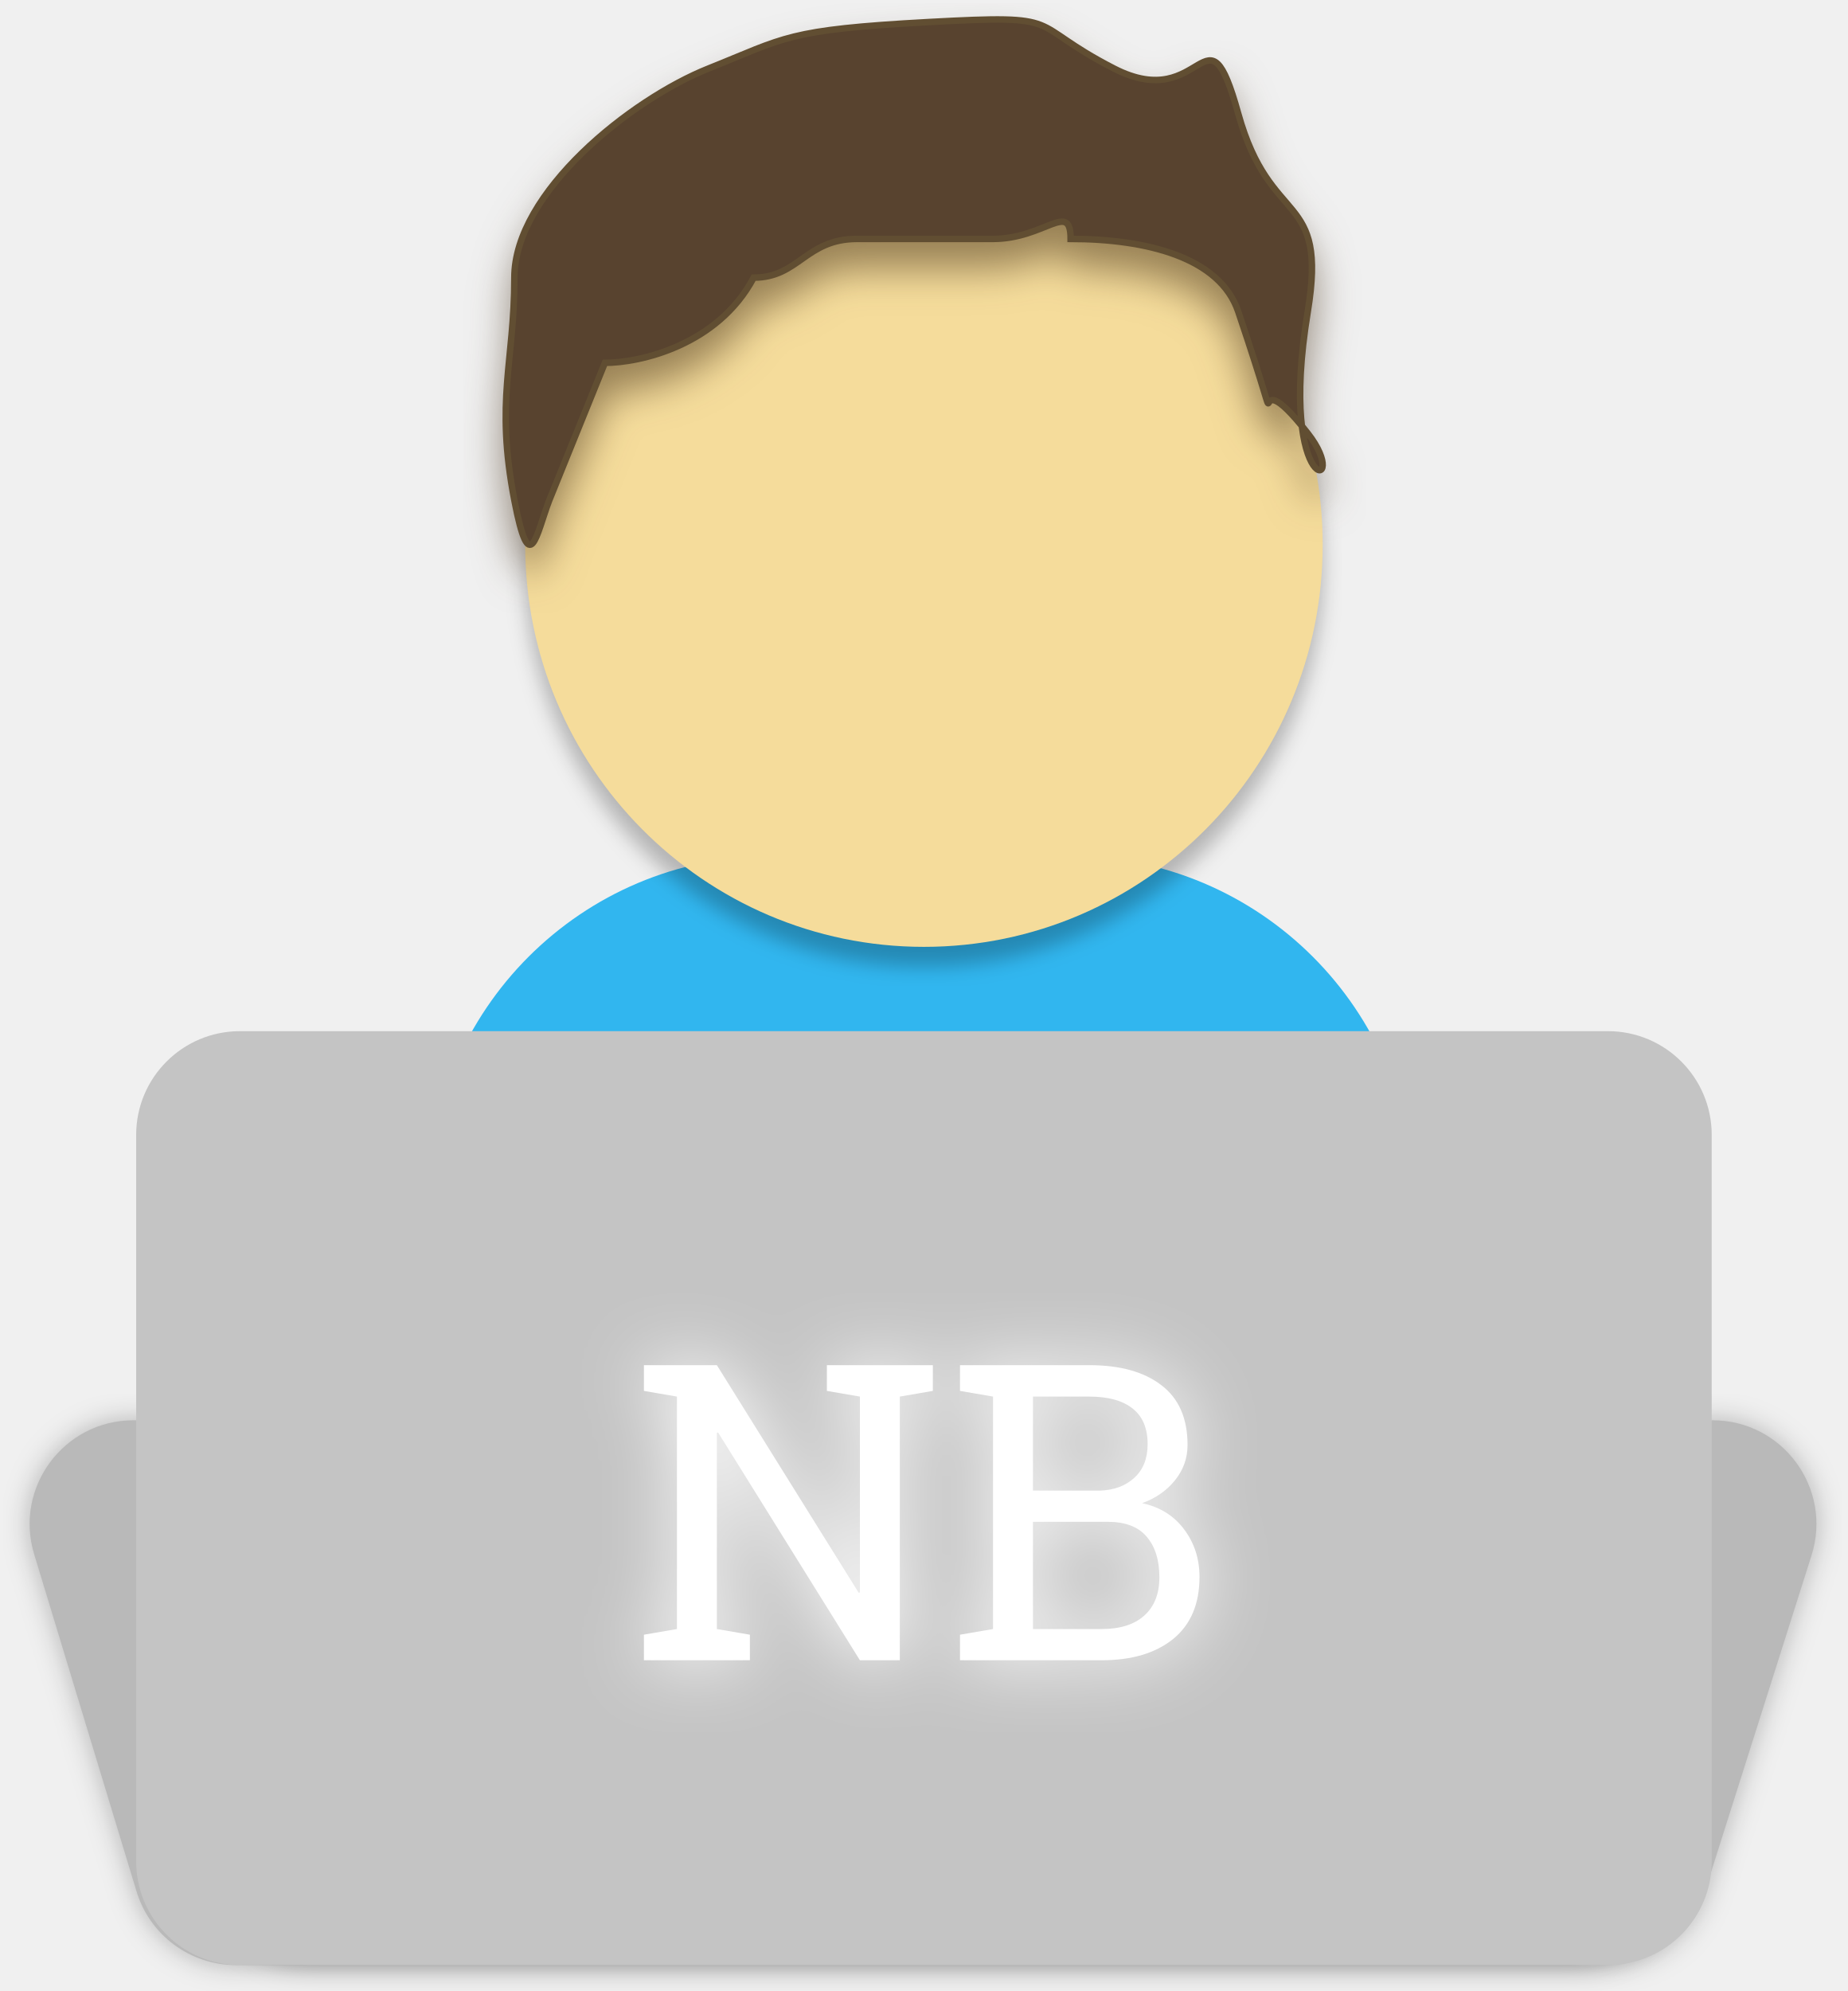
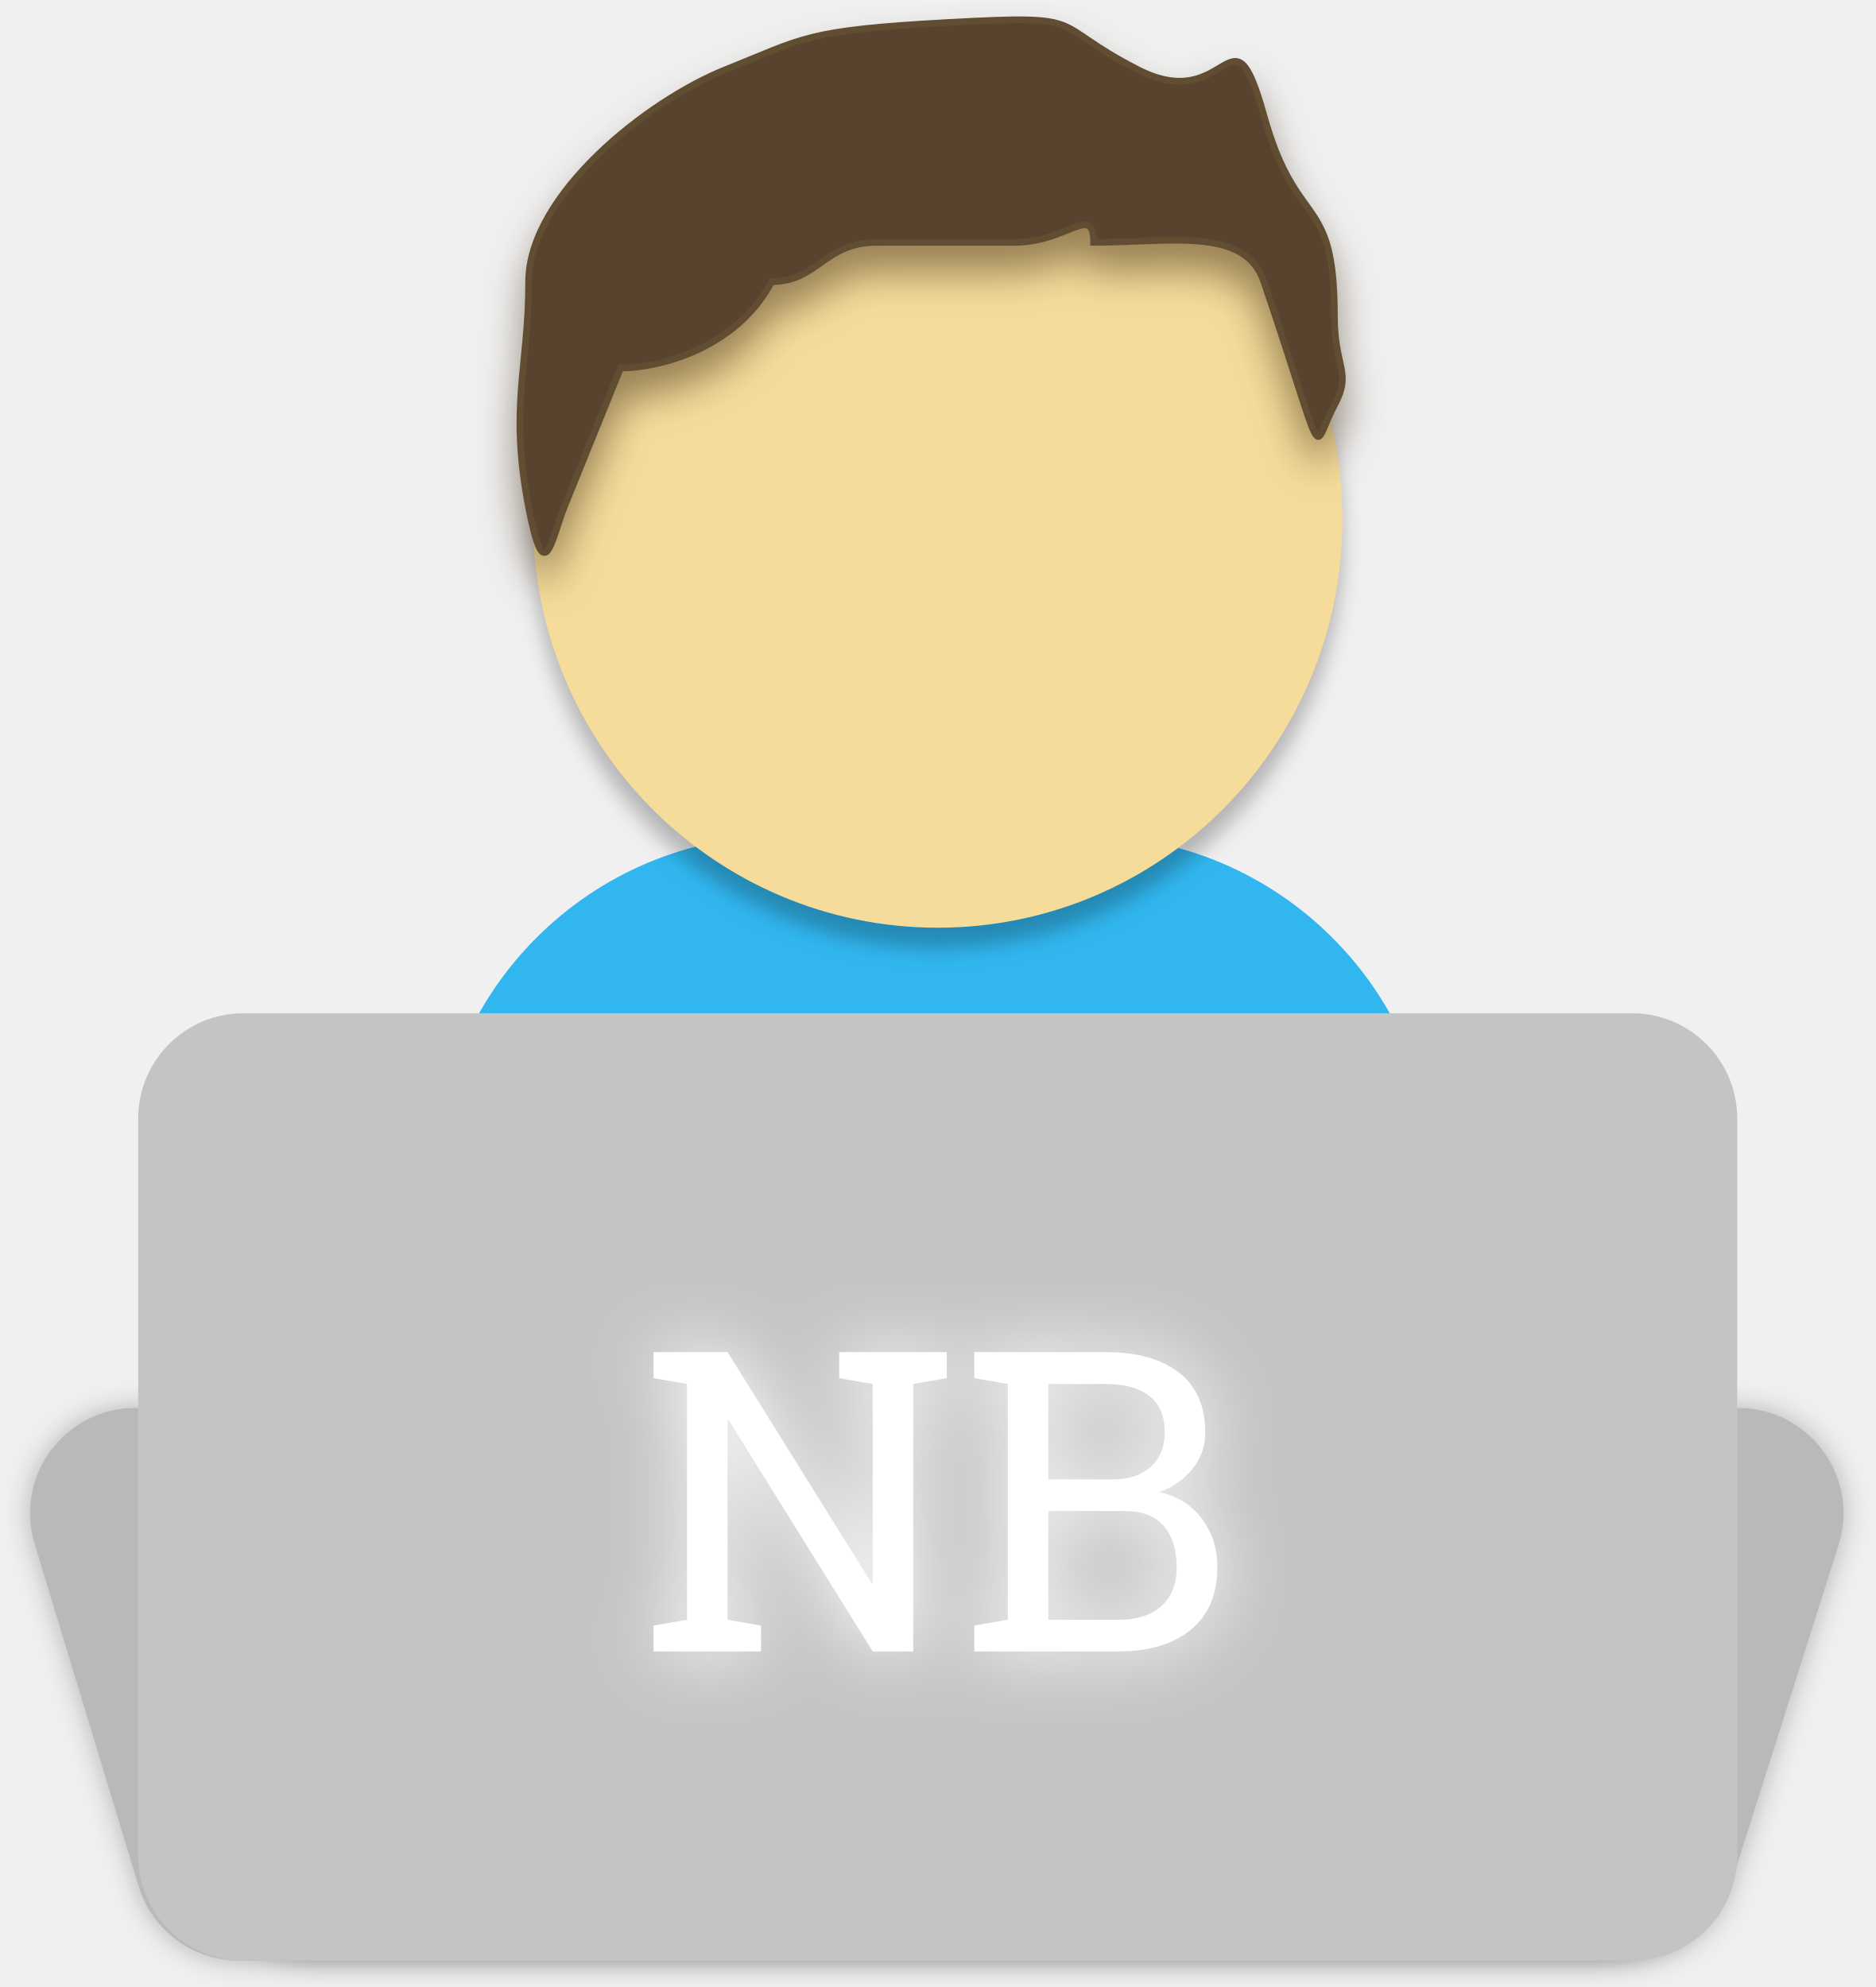
- <svg xmlns="http://www.w3.org/2000/svg" width="285" height="307" viewBox="0 0 285 307" fill="none">
-   <rect x="66" y="132" width="152" height="129" rx="53" fill="#31B6EF" />
+ <svg xmlns="http://www.w3.org/2000/svg" width="285" height="302" viewBox="0 0 285 302" fill="none">
+   <rect x="66" y="127" width="152" height="129" rx="53" fill="#31B6EF" />
  <g filter="url(#filter0_d)">
-     <ellipse cx="142.5" cy="84" rx="61.5" ry="62" fill="#F5DC9B" />
+     <ellipse cx="142.5" cy="79" rx="61.5" ry="62" fill="#F5DC9B" />
  </g>
  <g filter="url(#filter1_d)">
-     <path d="M5.271 239.649C2.15 229.372 9.84 219 20.58 219H226.628C233.674 219 239.891 223.609 241.938 230.351L257.729 282.351C260.85 292.628 253.16 303 242.42 303H36.372C29.326 303 23.109 298.391 21.062 291.649L5.271 239.649Z" fill="#B9B9B9" />
+     <path d="M5.271 234.649C2.15 224.372 9.84 214 20.58 214H226.628C233.674 214 239.891 218.609 241.938 225.351L257.729 277.351C260.85 287.628 253.16 298 242.42 298H36.372C29.326 298 23.109 293.391 21.062 286.649L5.271 234.649Z" fill="#B9B9B9" />
  </g>
  <g filter="url(#filter2_d)">
-     <path d="M279.389 239.838C282.662 229.522 274.961 219 264.138 219H64.36C57.387 219 51.217 223.515 49.109 230.162L32.611 282.162C29.338 292.478 37.039 303 47.862 303H247.64C254.613 303 260.783 298.485 262.891 291.838L279.389 239.838Z" fill="#B9B9B9" />
+     <path d="M279.389 234.838C282.662 224.522 274.961 214 264.138 214H64.36C57.387 214 51.217 218.515 49.109 225.162L32.611 277.162C29.338 287.478 37.039 298 47.862 298H247.64C254.613 298 260.783 293.485 262.891 286.838L279.389 234.838Z" fill="#B9B9B9" />
  </g>
-   <rect x="21" y="159" width="243" height="144" rx="16" fill="#C4C4C4" />
+   <rect x="21" y="154" width="243" height="144" rx="16" fill="#C4C4C4" />
  <g filter="url(#filter3_d)">
-     <path d="M143.875 210.5V214.469L138.781 215.344V256H132.625L110.75 220.875L110.562 220.938V251.188L115.656 252.062V256H99.312V252.062L104.406 251.188V215.344L99.312 214.469V210.5H104.406H110.562L132.438 245.594L132.625 245.531V215.344L127.531 214.469V210.5H138.781H143.875ZM168 210.5C172.75 210.5 176.458 211.531 179.125 213.594C181.812 215.635 183.156 218.708 183.156 222.812C183.156 224.833 182.51 226.646 181.219 228.25C179.948 229.833 178.26 231.01 176.156 231.781C178.885 232.365 181.042 233.708 182.625 235.812C184.208 237.917 185 240.365 185 243.156C185 247.323 183.646 250.51 180.938 252.719C178.229 254.906 174.562 256 169.938 256H148.062V252.062L153.156 251.188V215.344L148.062 214.469V210.5H153.156H168ZM159.312 234.656V251.188H169.938C172.75 251.188 174.927 250.5 176.469 249.125C178.031 247.729 178.812 245.76 178.812 243.219C178.812 240.552 178.156 238.458 176.844 236.938C175.552 235.417 173.562 234.656 170.875 234.656H159.312ZM159.312 229.844H169.594C171.802 229.781 173.583 229.125 174.938 227.875C176.312 226.625 177 224.896 177 222.688C177 220.229 176.229 218.396 174.688 217.188C173.146 215.958 170.917 215.344 168 215.344H159.312V229.844Z" fill="white" />
+     <path d="M143.875 205.5V209.469L138.781 210.344V251H132.625L110.75 215.875L110.562 215.938V246.188L115.656 247.062V251H99.312V247.062L104.406 246.188V210.344L99.312 209.469V205.5H104.406H110.562L132.438 240.594L132.625 240.531V210.344L127.531 209.469V205.5H138.781H143.875ZM168 205.5C172.75 205.5 176.458 206.531 179.125 208.594C181.812 210.635 183.156 213.708 183.156 217.812C183.156 219.833 182.51 221.646 181.219 223.25C179.948 224.833 178.26 226.01 176.156 226.781C178.885 227.365 181.042 228.708 182.625 230.812C184.208 232.917 185 235.365 185 238.156C185 242.323 183.646 245.51 180.938 247.719C178.229 249.906 174.562 251 169.938 251H148.062V247.062L153.156 246.188V210.344L148.062 209.469V205.5H153.156H168ZM159.312 229.656V246.188H169.938C172.75 246.188 174.927 245.5 176.469 244.125C178.031 242.729 178.812 240.76 178.812 238.219C178.812 235.552 178.156 233.458 176.844 231.938C175.552 230.417 173.562 229.656 170.875 229.656H159.312ZM159.312 224.844H169.594C171.802 224.781 173.583 224.125 174.938 222.875C176.312 221.625 177 219.896 177 217.688C177 215.229 176.229 213.396 174.688 212.188C173.146 210.958 170.917 210.344 168 210.344H159.312V224.844Z" fill="white" />
  </g>
  <g filter="url(#filter4_d)">
-     <path d="M93.297 55.947L84.712 77.143C82.717 82.317 81.725 89.562 79.33 77.143C76.337 61.618 79.33 55.947 79.33 42.811C79.33 29.675 97.287 15.345 109.259 10.569C121.231 5.792 121.231 4.598 143.178 3.403C165.126 2.209 157.858 3.403 171.825 10.569C185.791 17.733 185.984 -0.399 190.973 17.513C195.961 35.426 204.806 29.186 201.698 48.049C200.373 56.089 200.318 61.806 200.785 65.68C201.072 66.03 201.376 66.409 201.698 66.819C206.799 73.33 202.007 75.824 200.785 65.68C191.489 54.359 199.593 73.533 190.973 48.049C188.136 39.663 176.81 36.84 165.123 36.84C165.123 30.869 161.136 36.84 153.155 36.84H132.204C124.223 36.84 123.226 42.811 116.242 42.811C110.656 53.32 98.618 55.947 93.297 55.947Z" fill="#58432F" />
-     <path d="M93.297 55.947L84.712 77.143C82.717 82.317 81.725 89.562 79.33 77.143C76.337 61.618 79.33 55.947 79.33 42.811C79.33 29.675 97.287 15.345 109.259 10.569C121.231 5.792 121.231 4.598 143.178 3.403C165.126 2.209 157.858 3.403 171.825 10.569C185.791 17.733 185.984 -0.399 190.973 17.513C195.961 35.426 204.806 29.186 201.698 48.049C196.903 77.143 208.748 75.816 201.698 66.819C190.973 53.132 199.859 74.321 190.973 48.049C188.136 39.663 176.81 36.84 165.123 36.84C165.123 30.869 161.136 36.84 153.155 36.84C143.178 36.84 140.185 36.84 132.204 36.84C124.223 36.84 123.226 42.811 116.242 42.811C110.656 53.32 98.618 55.947 93.297 55.947Z" stroke="#614E32" />
+     <path d="M85.718 77.143L94.309 55.947C99.634 55.947 111.681 53.32 117.272 42.811C124.261 42.811 125.259 36.84 133.246 36.84H154.213C162.2 36.84 166.19 30.869 166.19 36.84C177.886 36.84 189.221 34.426 192.06 42.811C201.909 71.905 199.093 68.5 202.794 61.582C205.508 56.507 202.794 55.947 202.794 48.049C202.794 28.931 197.052 35.426 192.06 17.513C187.068 -0.399 186.875 17.733 172.897 10.569C158.92 3.403 166.194 2.209 144.229 3.403C122.264 4.598 122.264 5.792 110.283 10.569C98.302 15.345 80.331 29.675 80.331 42.811C80.331 55.947 77.336 61.618 80.331 77.143C82.727 89.562 83.721 82.317 85.718 77.143Z" fill="#58432F" />
+     <path d="M85.718 77.143L94.309 55.947C99.634 55.947 111.681 53.32 117.272 42.811C124.261 42.811 125.259 36.84 133.246 36.84H154.213C162.2 36.84 166.19 30.869 166.19 36.84C177.886 36.84 189.221 34.426 192.06 42.811C201.909 71.905 199.093 68.5 202.794 61.582C205.508 56.507 202.794 55.947 202.794 48.049C202.794 28.931 197.052 35.426 192.06 17.513C187.068 -0.399 186.875 17.733 172.897 10.569C158.92 3.403 166.194 2.209 144.229 3.403C122.264 4.598 122.264 5.792 110.283 10.569C98.302 15.345 80.331 29.675 80.331 42.811C80.331 55.947 77.336 61.618 80.331 77.143C82.727 89.562 83.721 82.317 85.718 77.143Z" stroke="#614E32" />
  </g>
  <defs>
-     <filter id="filter0_d" x="78" y="22" width="129" height="130" filterUnits="userSpaceOnUse" color-interpolation-filters="sRGB">
+     <filter id="filter0_d" x="78" y="17" width="129" height="130" filterUnits="userSpaceOnUse" color-interpolation-filters="sRGB">
      <feFlood flood-opacity="0" result="BackgroundImageFix" />
      <feColorMatrix in="SourceAlpha" type="matrix" values="0 0 0 0 0 0 0 0 0 0 0 0 0 0 0 0 0 0 127 0" />
      <feOffset dy="3" />
      <feGaussianBlur stdDeviation="1.5" />
      <feColorMatrix type="matrix" values="0 0 0 0 0 0 0 0 0 0 0 0 0 0 0 0 0 0 0.25 0" />
      <feBlend mode="normal" in2="BackgroundImageFix" result="effect1_dropShadow" />
      <feBlend mode="normal" in="SourceGraphic" in2="effect1_dropShadow" result="shape" />
    </filter>
-     <filter id="filter1_d" x="0.57" y="215" width="261.861" height="92" filterUnits="userSpaceOnUse" color-interpolation-filters="sRGB">
+     <filter id="filter1_d" x="0.57" y="210" width="261.861" height="92" filterUnits="userSpaceOnUse" color-interpolation-filters="sRGB">
      <feFlood flood-opacity="0" result="BackgroundImageFix" />
      <feColorMatrix in="SourceAlpha" type="matrix" values="0 0 0 0 0 0 0 0 0 0 0 0 0 0 0 0 0 0 127 0" />
      <feOffset />
      <feGaussianBlur stdDeviation="2" />
      <feColorMatrix type="matrix" values="0 0 0 0 0 0 0 0 0 0 0 0 0 0 0 0 0 0 0.25 0" />
      <feBlend mode="normal" in2="BackgroundImageFix" result="effect1_dropShadow" />
      <feBlend mode="normal" in="SourceGraphic" in2="effect1_dropShadow" result="shape" />
    </filter>
-     <filter id="filter2_d" x="27.851" y="215" width="256.299" height="92" filterUnits="userSpaceOnUse" color-interpolation-filters="sRGB">
+     <filter id="filter2_d" x="27.851" y="210" width="256.299" height="92" filterUnits="userSpaceOnUse" color-interpolation-filters="sRGB">
      <feFlood flood-opacity="0" result="BackgroundImageFix" />
      <feColorMatrix in="SourceAlpha" type="matrix" values="0 0 0 0 0 0 0 0 0 0 0 0 0 0 0 0 0 0 127 0" />
      <feOffset />
      <feGaussianBlur stdDeviation="2" />
      <feColorMatrix type="matrix" values="0 0 0 0 0 0 0 0 0 0 0 0 0 0 0 0 0 0 0.25 0" />
      <feBlend mode="normal" in2="BackgroundImageFix" result="effect1_dropShadow" />
      <feBlend mode="normal" in="SourceGraphic" in2="effect1_dropShadow" result="shape" />
    </filter>
-     <filter id="filter3_d" x="88.312" y="199.5" width="107.688" height="67.5" filterUnits="userSpaceOnUse" color-interpolation-filters="sRGB">
+     <filter id="filter3_d" x="88.312" y="194.5" width="107.688" height="67.5" filterUnits="userSpaceOnUse" color-interpolation-filters="sRGB">
      <feFlood flood-opacity="0" result="BackgroundImageFix" />
      <feColorMatrix in="SourceAlpha" type="matrix" values="0 0 0 0 0 0 0 0 0 0 0 0 0 0 0 0 0 0 127 0" />
      <feOffset />
      <feGaussianBlur stdDeviation="5.5" />
      <feColorMatrix type="matrix" values="0 0 0 0 1 0 0 0 0 1 0 0 0 0 1 0 0 0 1 0" />
      <feBlend mode="normal" in2="BackgroundImageFix" result="effect1_dropShadow" />
      <feBlend mode="normal" in="SourceGraphic" in2="effect1_dropShadow" result="shape" />
    </filter>
-     <filter id="filter4_d" x="71.5" y="0.5" width="139" height="94" filterUnits="userSpaceOnUse" color-interpolation-filters="sRGB">
+     <filter id="filter4_d" x="72.5" y="0.5" width="138" height="94" filterUnits="userSpaceOnUse" color-interpolation-filters="sRGB">
      <feFlood flood-opacity="0" result="BackgroundImageFix" />
      <feColorMatrix in="SourceAlpha" type="matrix" values="0 0 0 0 0 0 0 0 0 0 0 0 0 0 0 0 0 0 127 0" />
      <feOffset dy="4" />
      <feGaussianBlur stdDeviation="3" />
      <feColorMatrix type="matrix" values="0 0 0 0 0.271 0 0 0 0 0.188 0 0 0 0 0.09 0 0 0 0.53 0" />
      <feBlend mode="normal" in2="BackgroundImageFix" result="effect1_dropShadow" />
      <feBlend mode="normal" in="SourceGraphic" in2="effect1_dropShadow" result="shape" />
    </filter>
  </defs>
</svg>
